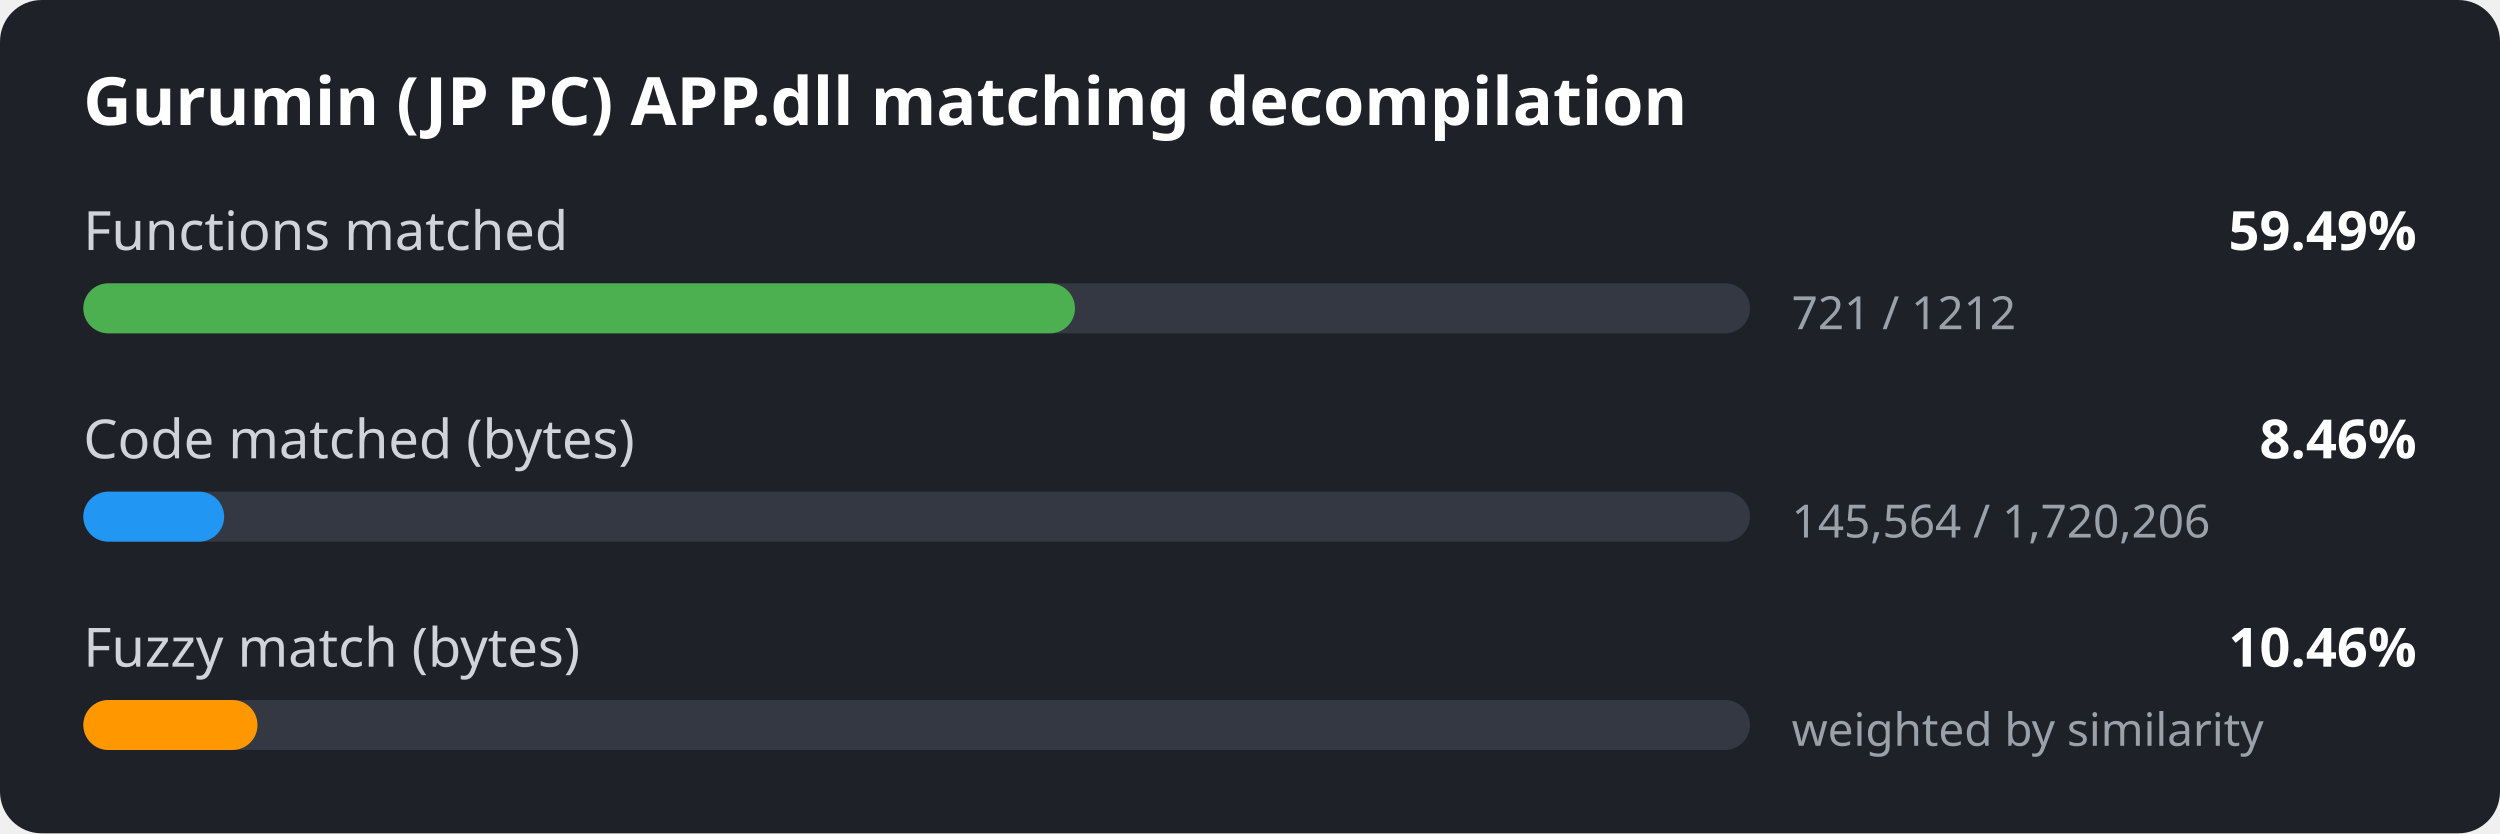
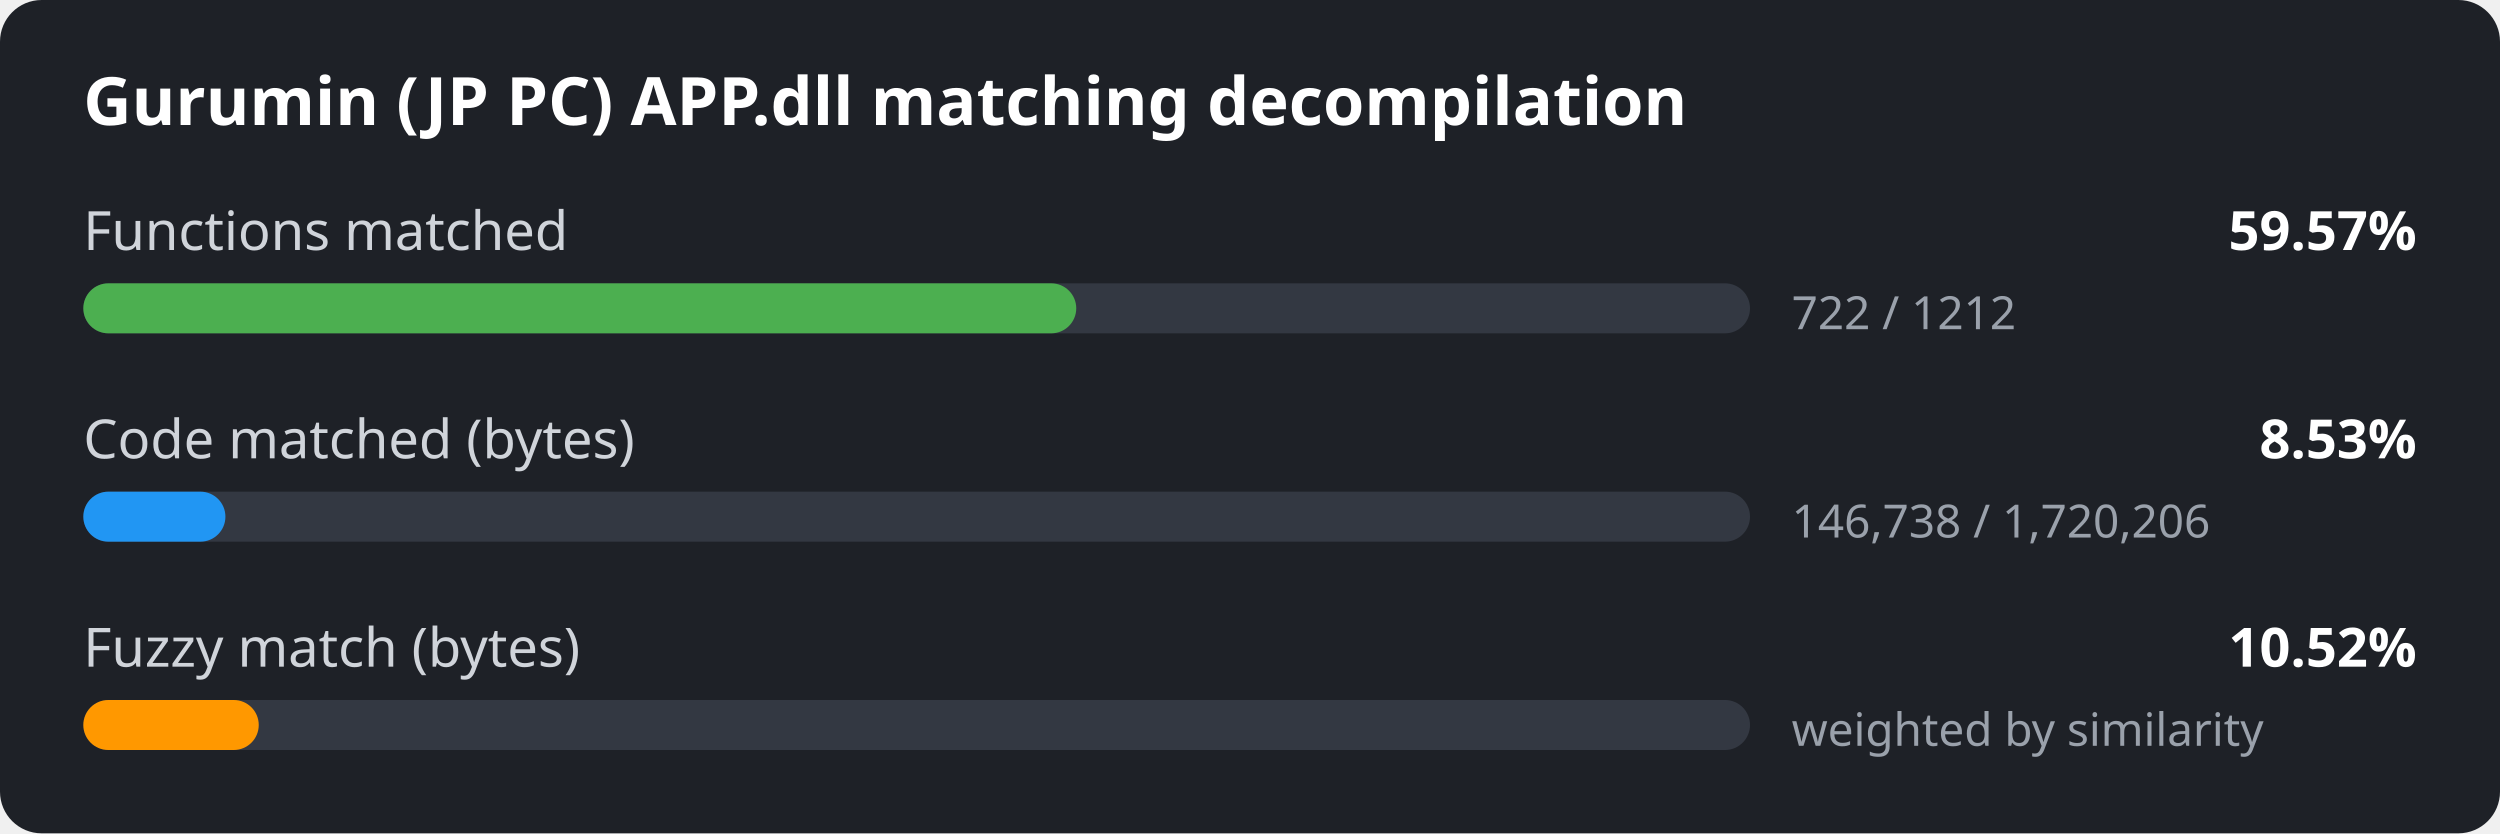
<svg xmlns="http://www.w3.org/2000/svg" width="600" height="200" viewBox="0 0 600 200">
  <style>
.bg { fill: #1e2127; }
.title { font: 600 16px sans-serif; fill: #ffffff; }
.label { font: 13px sans-serif; fill: #d0d4da; }
.value { font: 600 13px sans-serif; fill: #ffffff; }
.detail { font: 11px sans-serif; fill: #9aa1ab; }
.track { fill: #333842; }
</style>
  <rect width="600" height="200" rx="10" class="bg" />
  <text x="20" y="30" class="title">Gurumin (JP PC) APP.dll matching decompilation</text>
  <text x="20" y="60" class="label">Functions matched</text>
-   <text x="580" y="60" class="value" text-anchor="end">59.49%</text>
+   <text x="580" y="60" class="value" text-anchor="end">59.57%</text>
  <rect x="20" y="68" width="400" height="12" rx="6" class="track" />
-   <rect x="20" y="68" width="238.0" height="12" rx="6" fill="#4caf50" />
-   <text x="430" y="79" class="detail">721 / 1212</text>
+   <rect x="20" y="68" width="238.3" height="12" rx="6" fill="#4caf50" />
+   <text x="430" y="79" class="detail">722 / 1212</text>
  <text x="20" y="110" class="label">Code matched (bytes)</text>
-   <text x="580" y="110" class="value" text-anchor="end">8.46%</text>
+   <text x="580" y="110" class="value" text-anchor="end">8.53%</text>
  <rect x="20" y="118" width="400" height="12" rx="6" class="track" />
-   <rect x="20" y="118" width="33.8" height="12" rx="6" fill="#2196f3" />
-   <text x="430" y="129" class="detail">145,564 / 1,720,206</text>
+   <rect x="20" y="118" width="34.1" height="12" rx="6" fill="#2196f3" />
+   <text x="430" y="129" class="detail">146,738 / 1,720,206</text>
  <text x="20" y="160" class="label">Fuzzy match (bytes)</text>
-   <text x="580" y="160" class="value" text-anchor="end">10.46%</text>
+   <text x="580" y="160" class="value" text-anchor="end">10.52%</text>
  <rect x="20" y="168" width="400" height="12" rx="6" class="track" />
-   <rect x="20" y="168" width="41.8" height="12" rx="6" fill="#ff9800" />
+   <rect x="20" y="168" width="42.1" height="12" rx="6" fill="#ff9800" />
  <text x="430" y="179" class="detail">weighted by similarity</text>
</svg>
